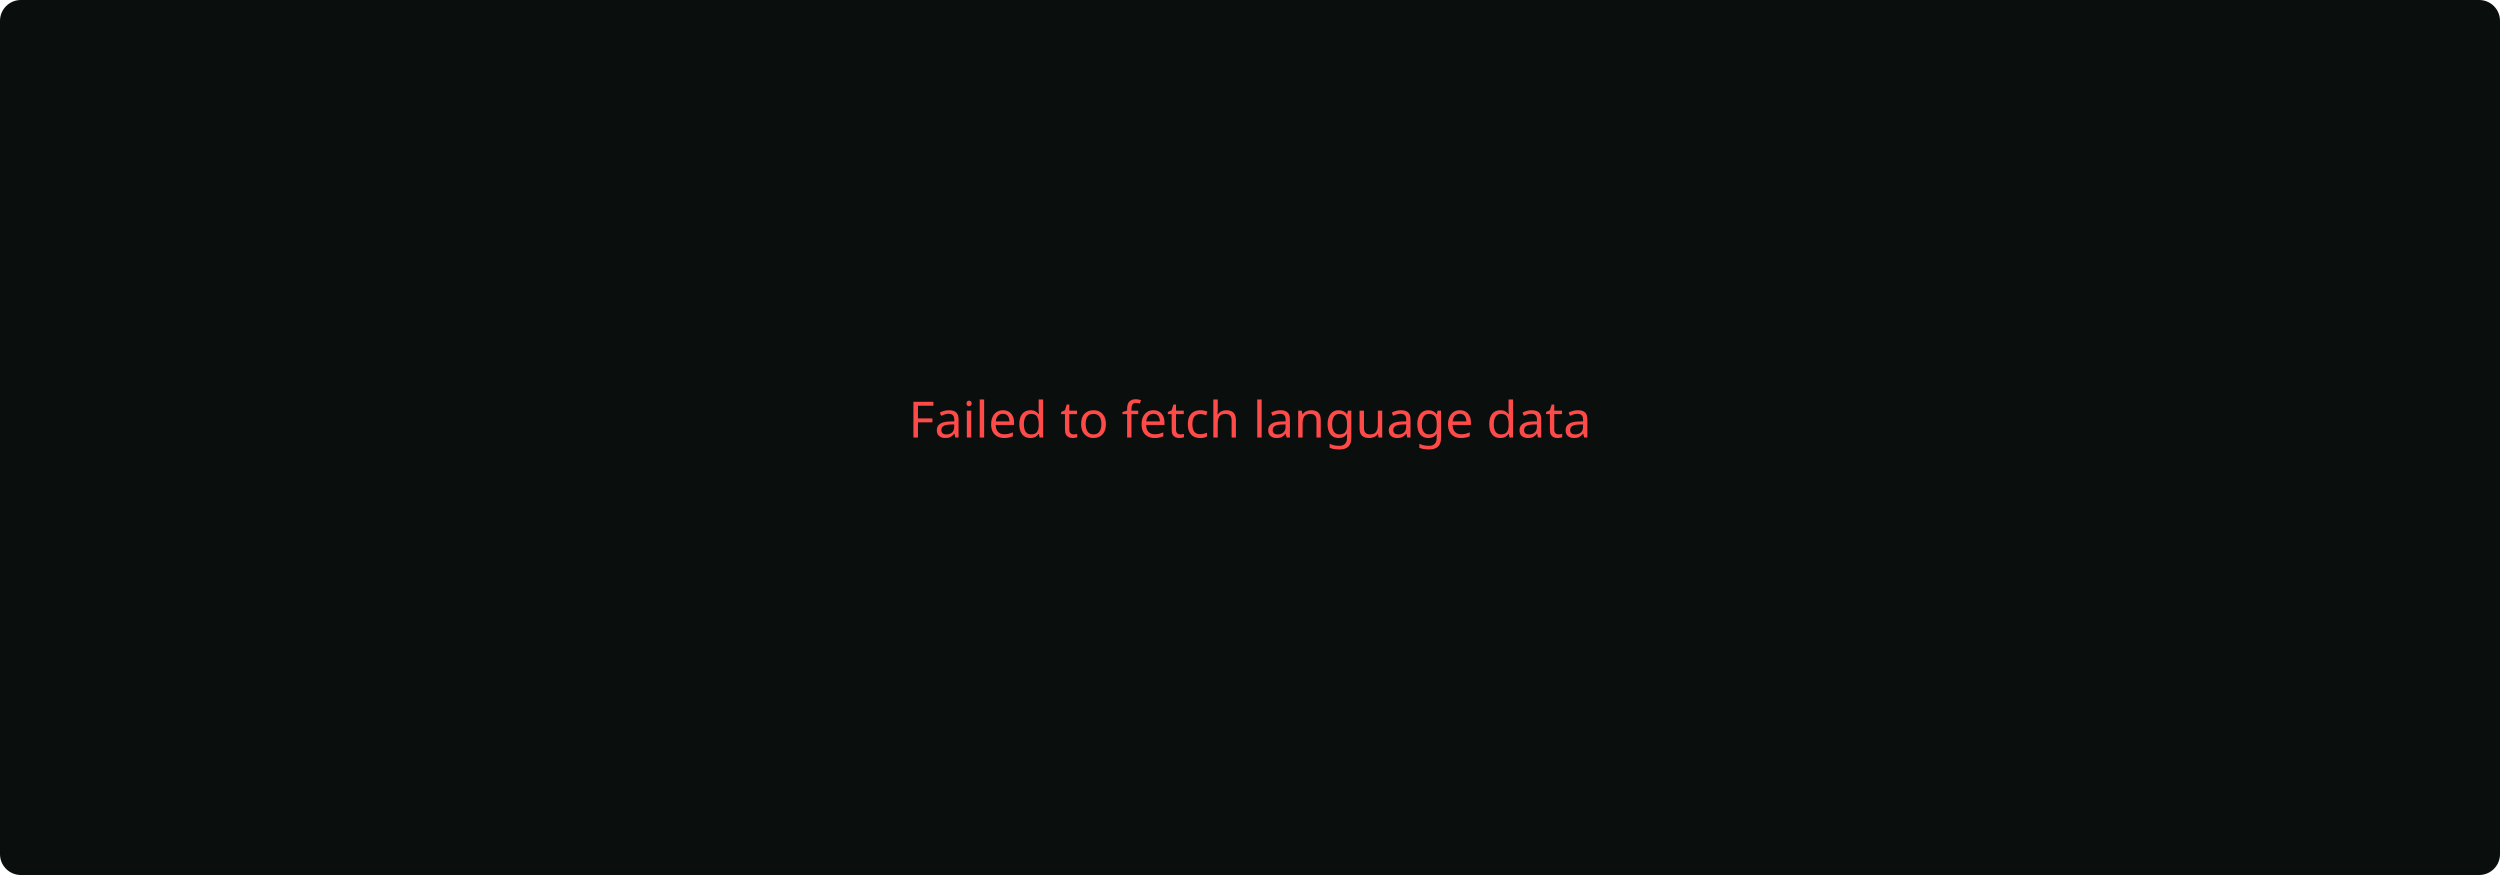
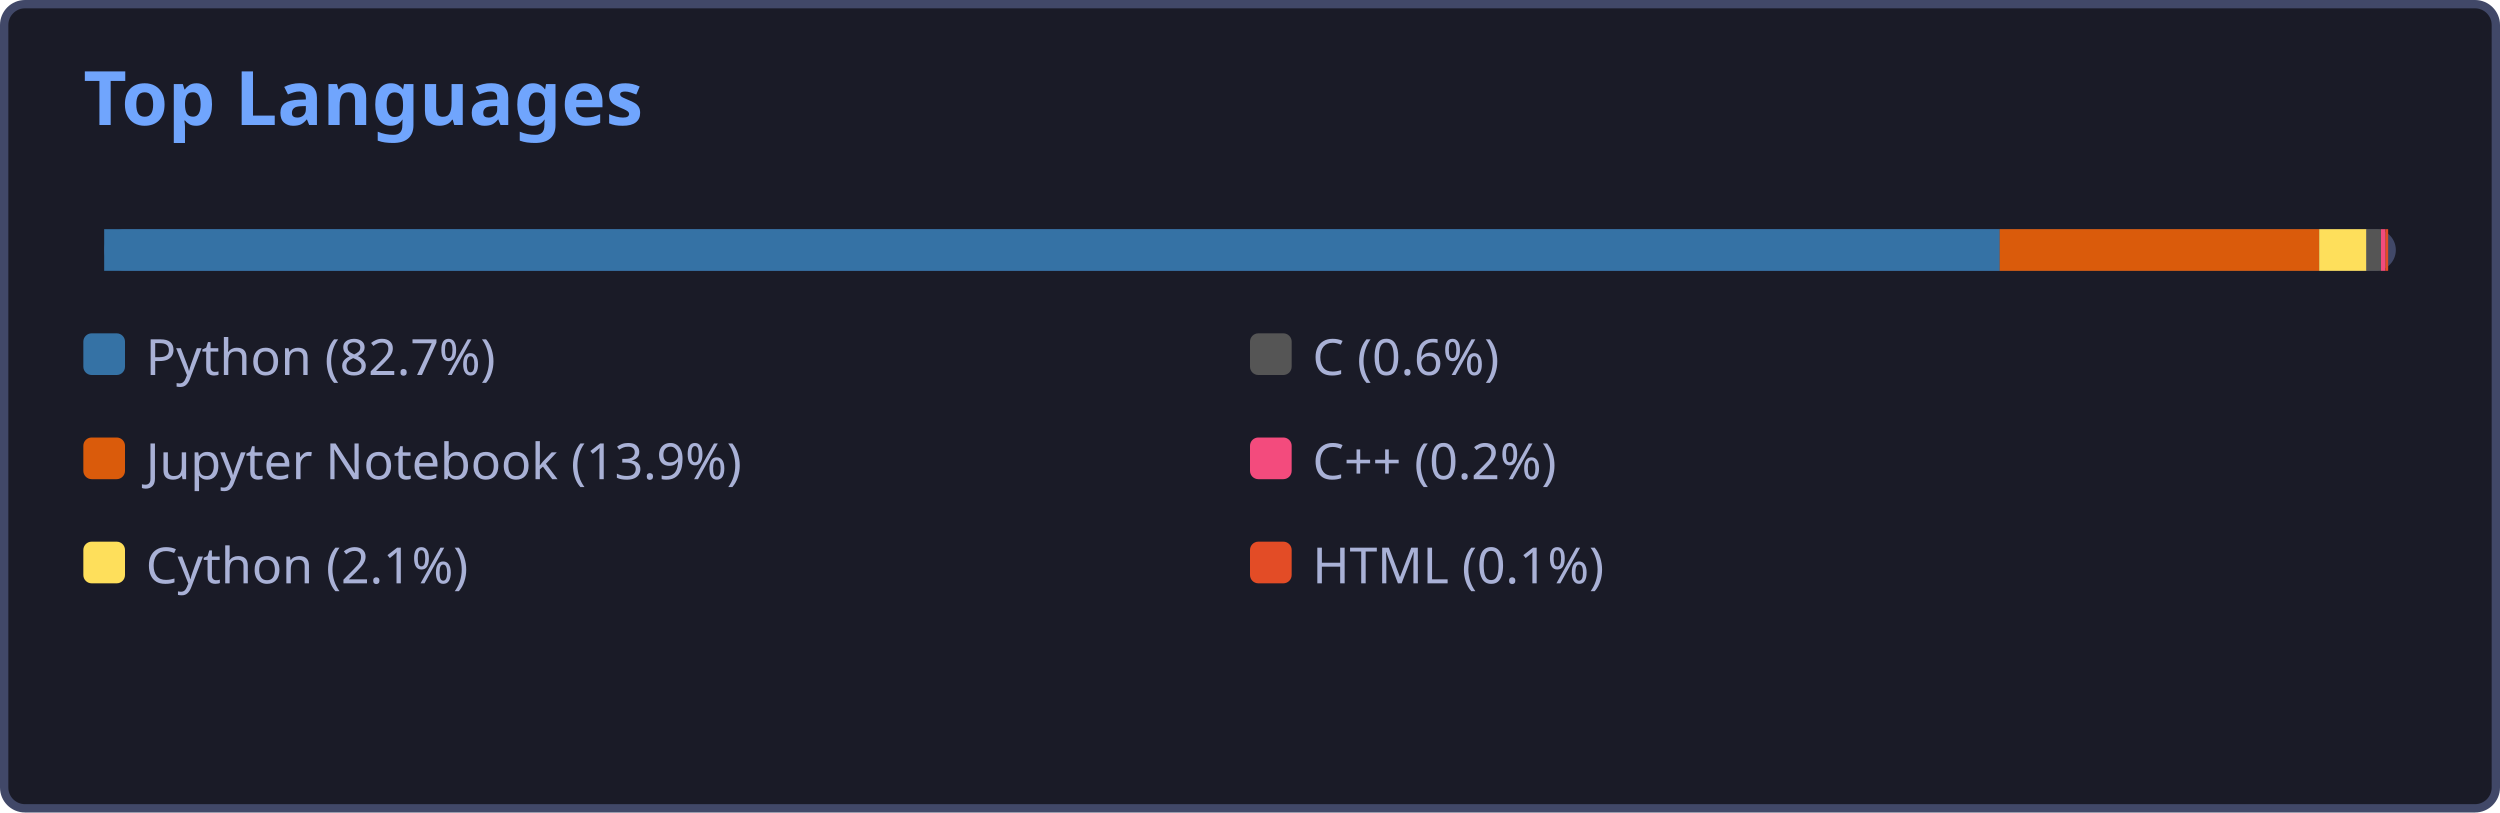
- <svg xmlns="http://www.w3.org/2000/svg" width="600" height="210">
-   <rect width="100%" height="100%" fill="#0a0f0d" rx="5" ry="5" />
-   <text x="50%" y="50%" fill="#ff4a4a" text-anchor="middle" font-family="Segoe UI, Ubuntu, Sans-Serif">Failed to fetch language data</text>
+ <svg xmlns="http://www.w3.org/2000/svg" width="600" height="195">
+   <rect width="598" height="193" x="1" y="1" rx="5" ry="5" fill="#1a1b27" stroke="#414868" stroke-width="2" />
+   <text x="20" y="30" font-family="Segoe UI, Ubuntu, Sans-Serif" font-size="18" font-weight="bold" fill="#70a5fd">Top Languages</text>
+   <g transform="translate(25, 55)">
+     <rect x="0" y="0" width="550" height="10" fill="#414868" rx="5" />
+     <rect x="0" y="0" width="454.931" height="10" fill="#3572A5" />
+     <rect x="454.931" y="0" width="76.678" height="10" fill="#DA5B0B" />
+     <rect x="531.608" y="0" width="11.341" height="10" fill="#fedf5b" />
+     <rect x="542.949" y="0" width="3.492" height="10" fill="#555555" />
+     <rect x="546.441" y="0" width="1.073" height="10" fill="#f34b7d" />
+     <rect x="547.514" y="0" width="0.642" height="10" fill="#e34c26" />
+   </g>
+   <g>
+     <g transform="translate(20, 80)">
+       <rect width="10" height="10" fill="#3572A5" rx="2" ry="2" />
+       <text x="15" y="10" font-family="Segoe UI, Ubuntu, Sans-Serif" font-size="12" fill="#a9b1d6"> Python (82.7%)</text>
+     </g>
+     <g transform="translate(20, 105)">
+       <rect width="10" height="10" fill="#DA5B0B" rx="2" ry="2" />
+       <text x="15" y="10" font-family="Segoe UI, Ubuntu, Sans-Serif" font-size="12" fill="#a9b1d6"> Jupyter Notebook (13.9%)</text>
+     </g>
+     <g transform="translate(20, 130)">
+       <rect width="10" height="10" fill="#fedf5b" rx="2" ry="2" />
+       <text x="15" y="10" font-family="Segoe UI, Ubuntu, Sans-Serif" font-size="12" fill="#a9b1d6"> Cython (2.1%)</text>
+     </g>
+     <g transform="translate(300, 80)">
+       <rect width="10" height="10" fill="#555555" rx="2" ry="2" />
+       <text x="15" y="10" font-family="Segoe UI, Ubuntu, Sans-Serif" font-size="12" fill="#a9b1d6"> C (0.6%)</text>
+     </g>
+     <g transform="translate(300, 105)">
+       <rect width="10" height="10" fill="#f34b7d" rx="2" ry="2" />
+       <text x="15" y="10" font-family="Segoe UI, Ubuntu, Sans-Serif" font-size="12" fill="#a9b1d6"> C++ (0.2%)</text>
+     </g>
+     <g transform="translate(300, 130)">
+       <rect width="10" height="10" fill="#e34c26" rx="2" ry="2" />
+       <text x="15" y="10" font-family="Segoe UI, Ubuntu, Sans-Serif" font-size="12" fill="#a9b1d6"> HTML (0.1%)</text>
+     </g>
+   </g>
</svg>
